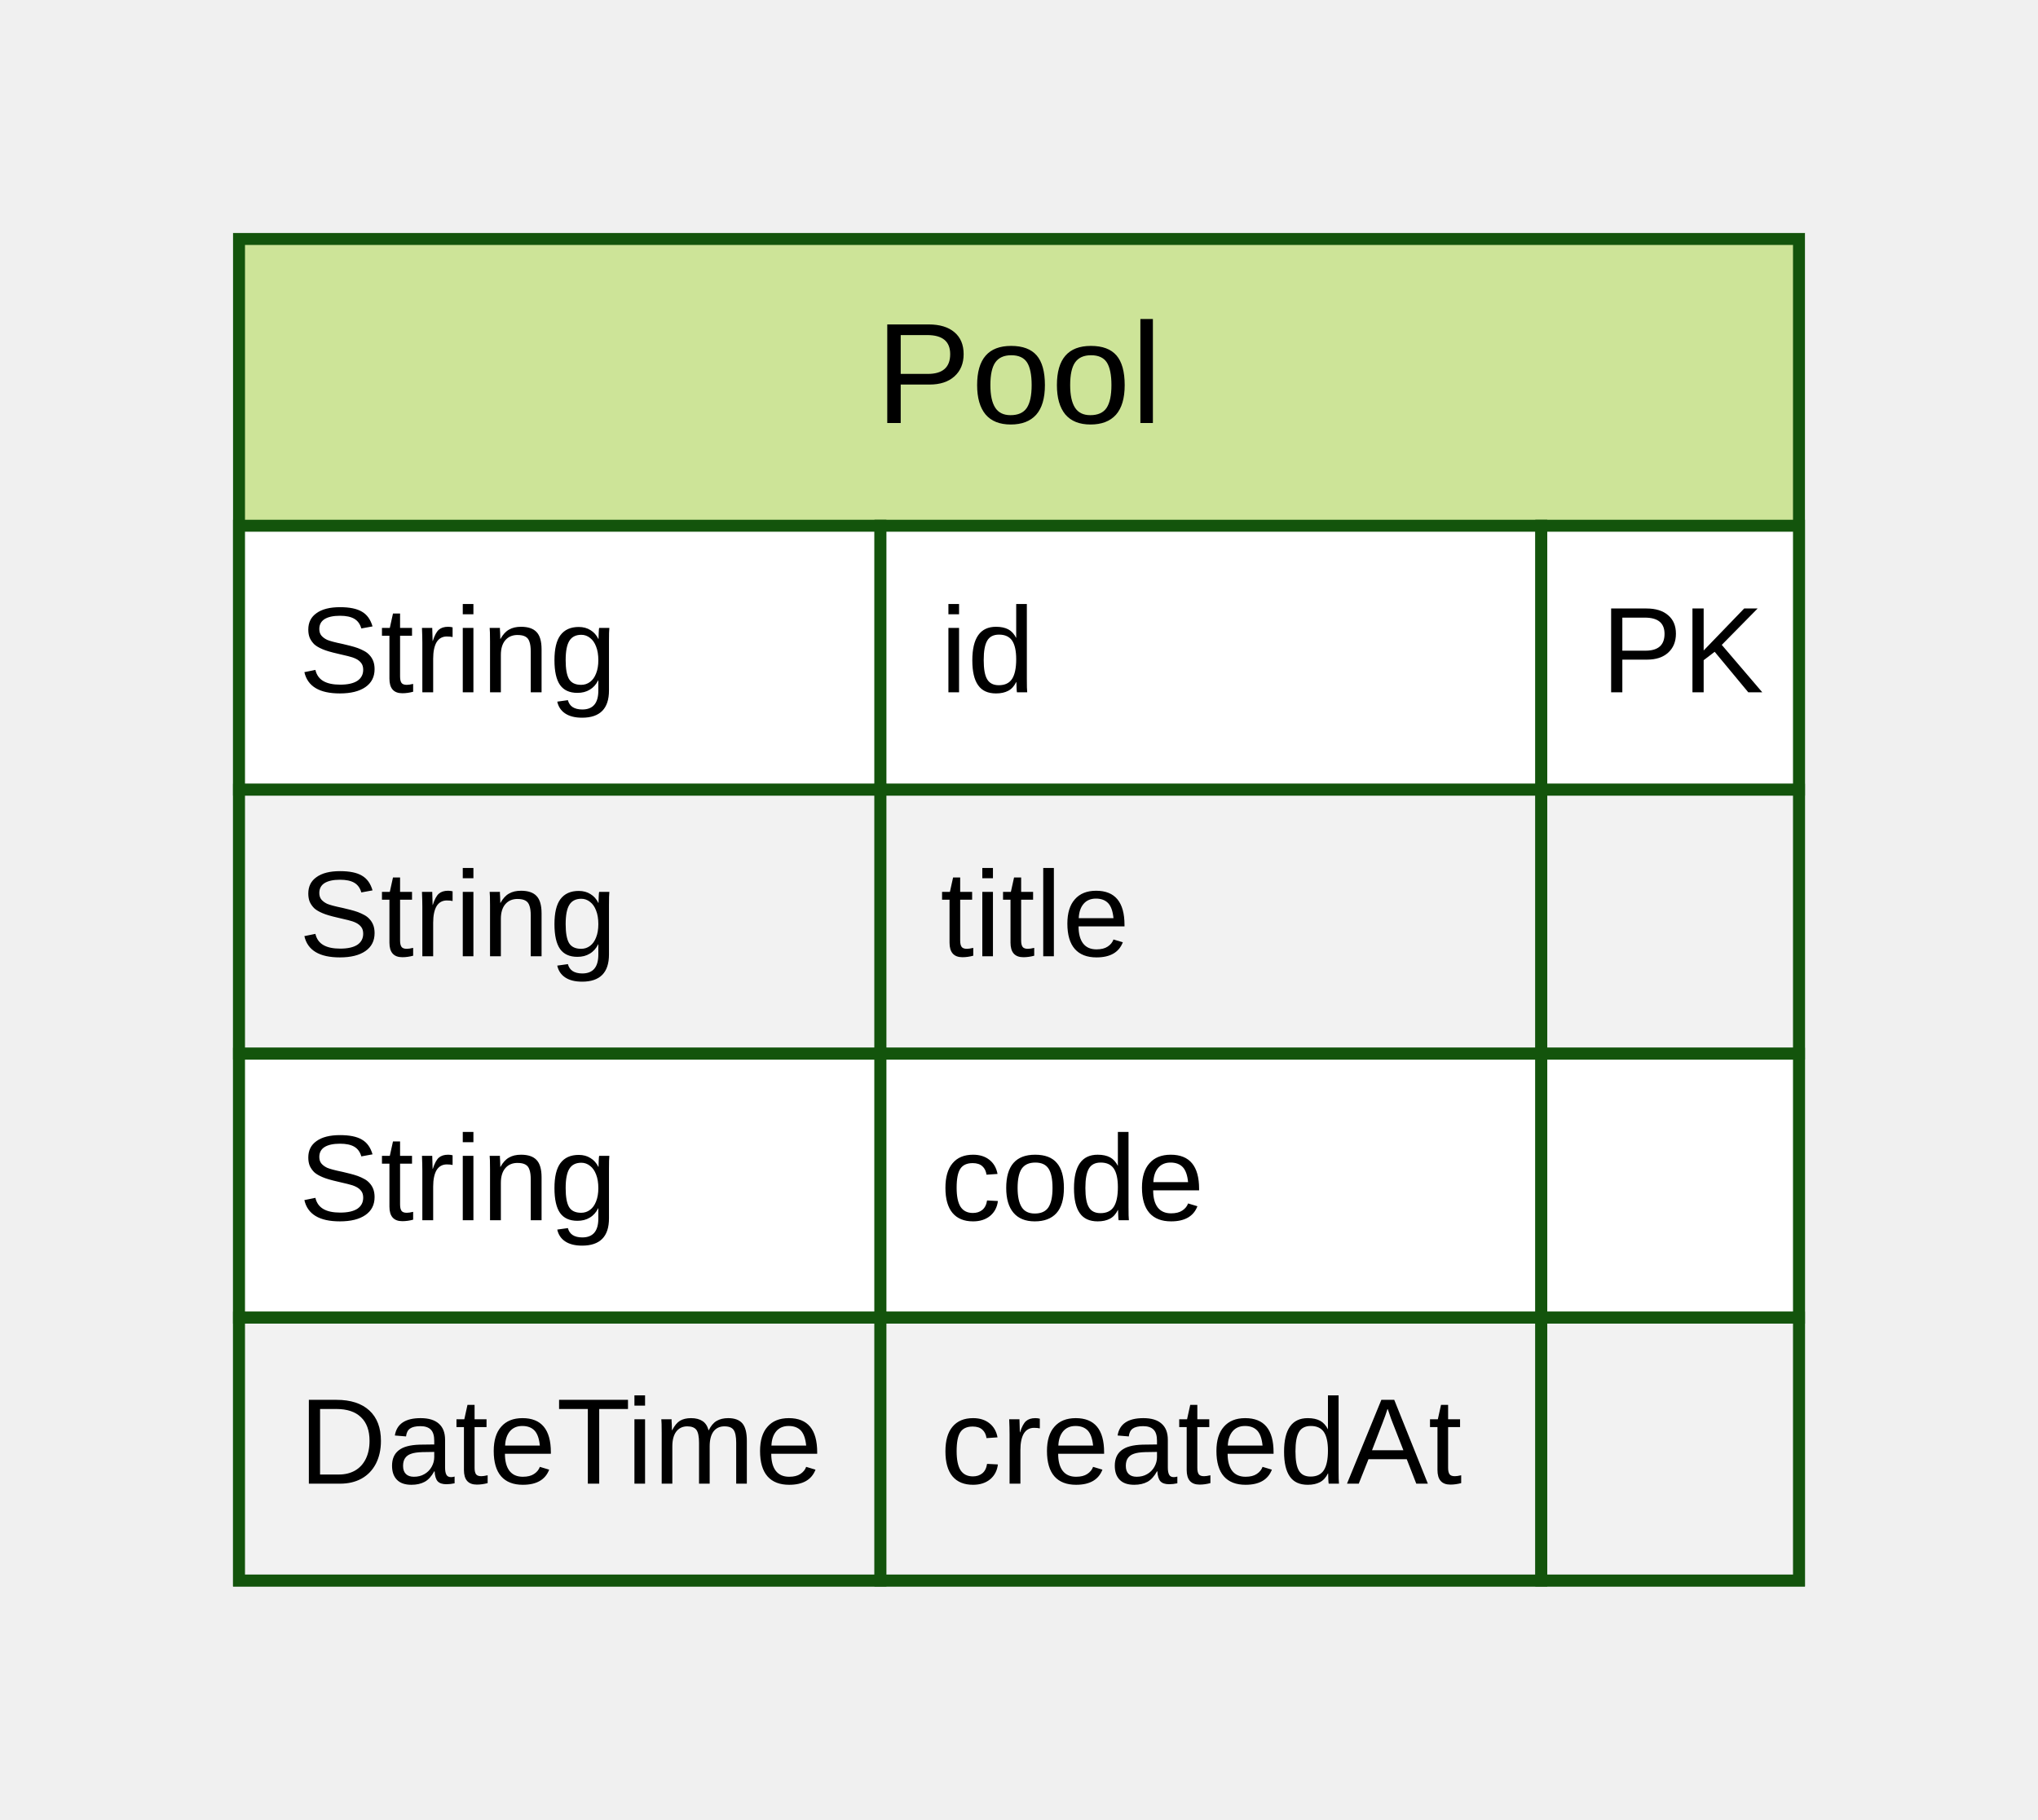
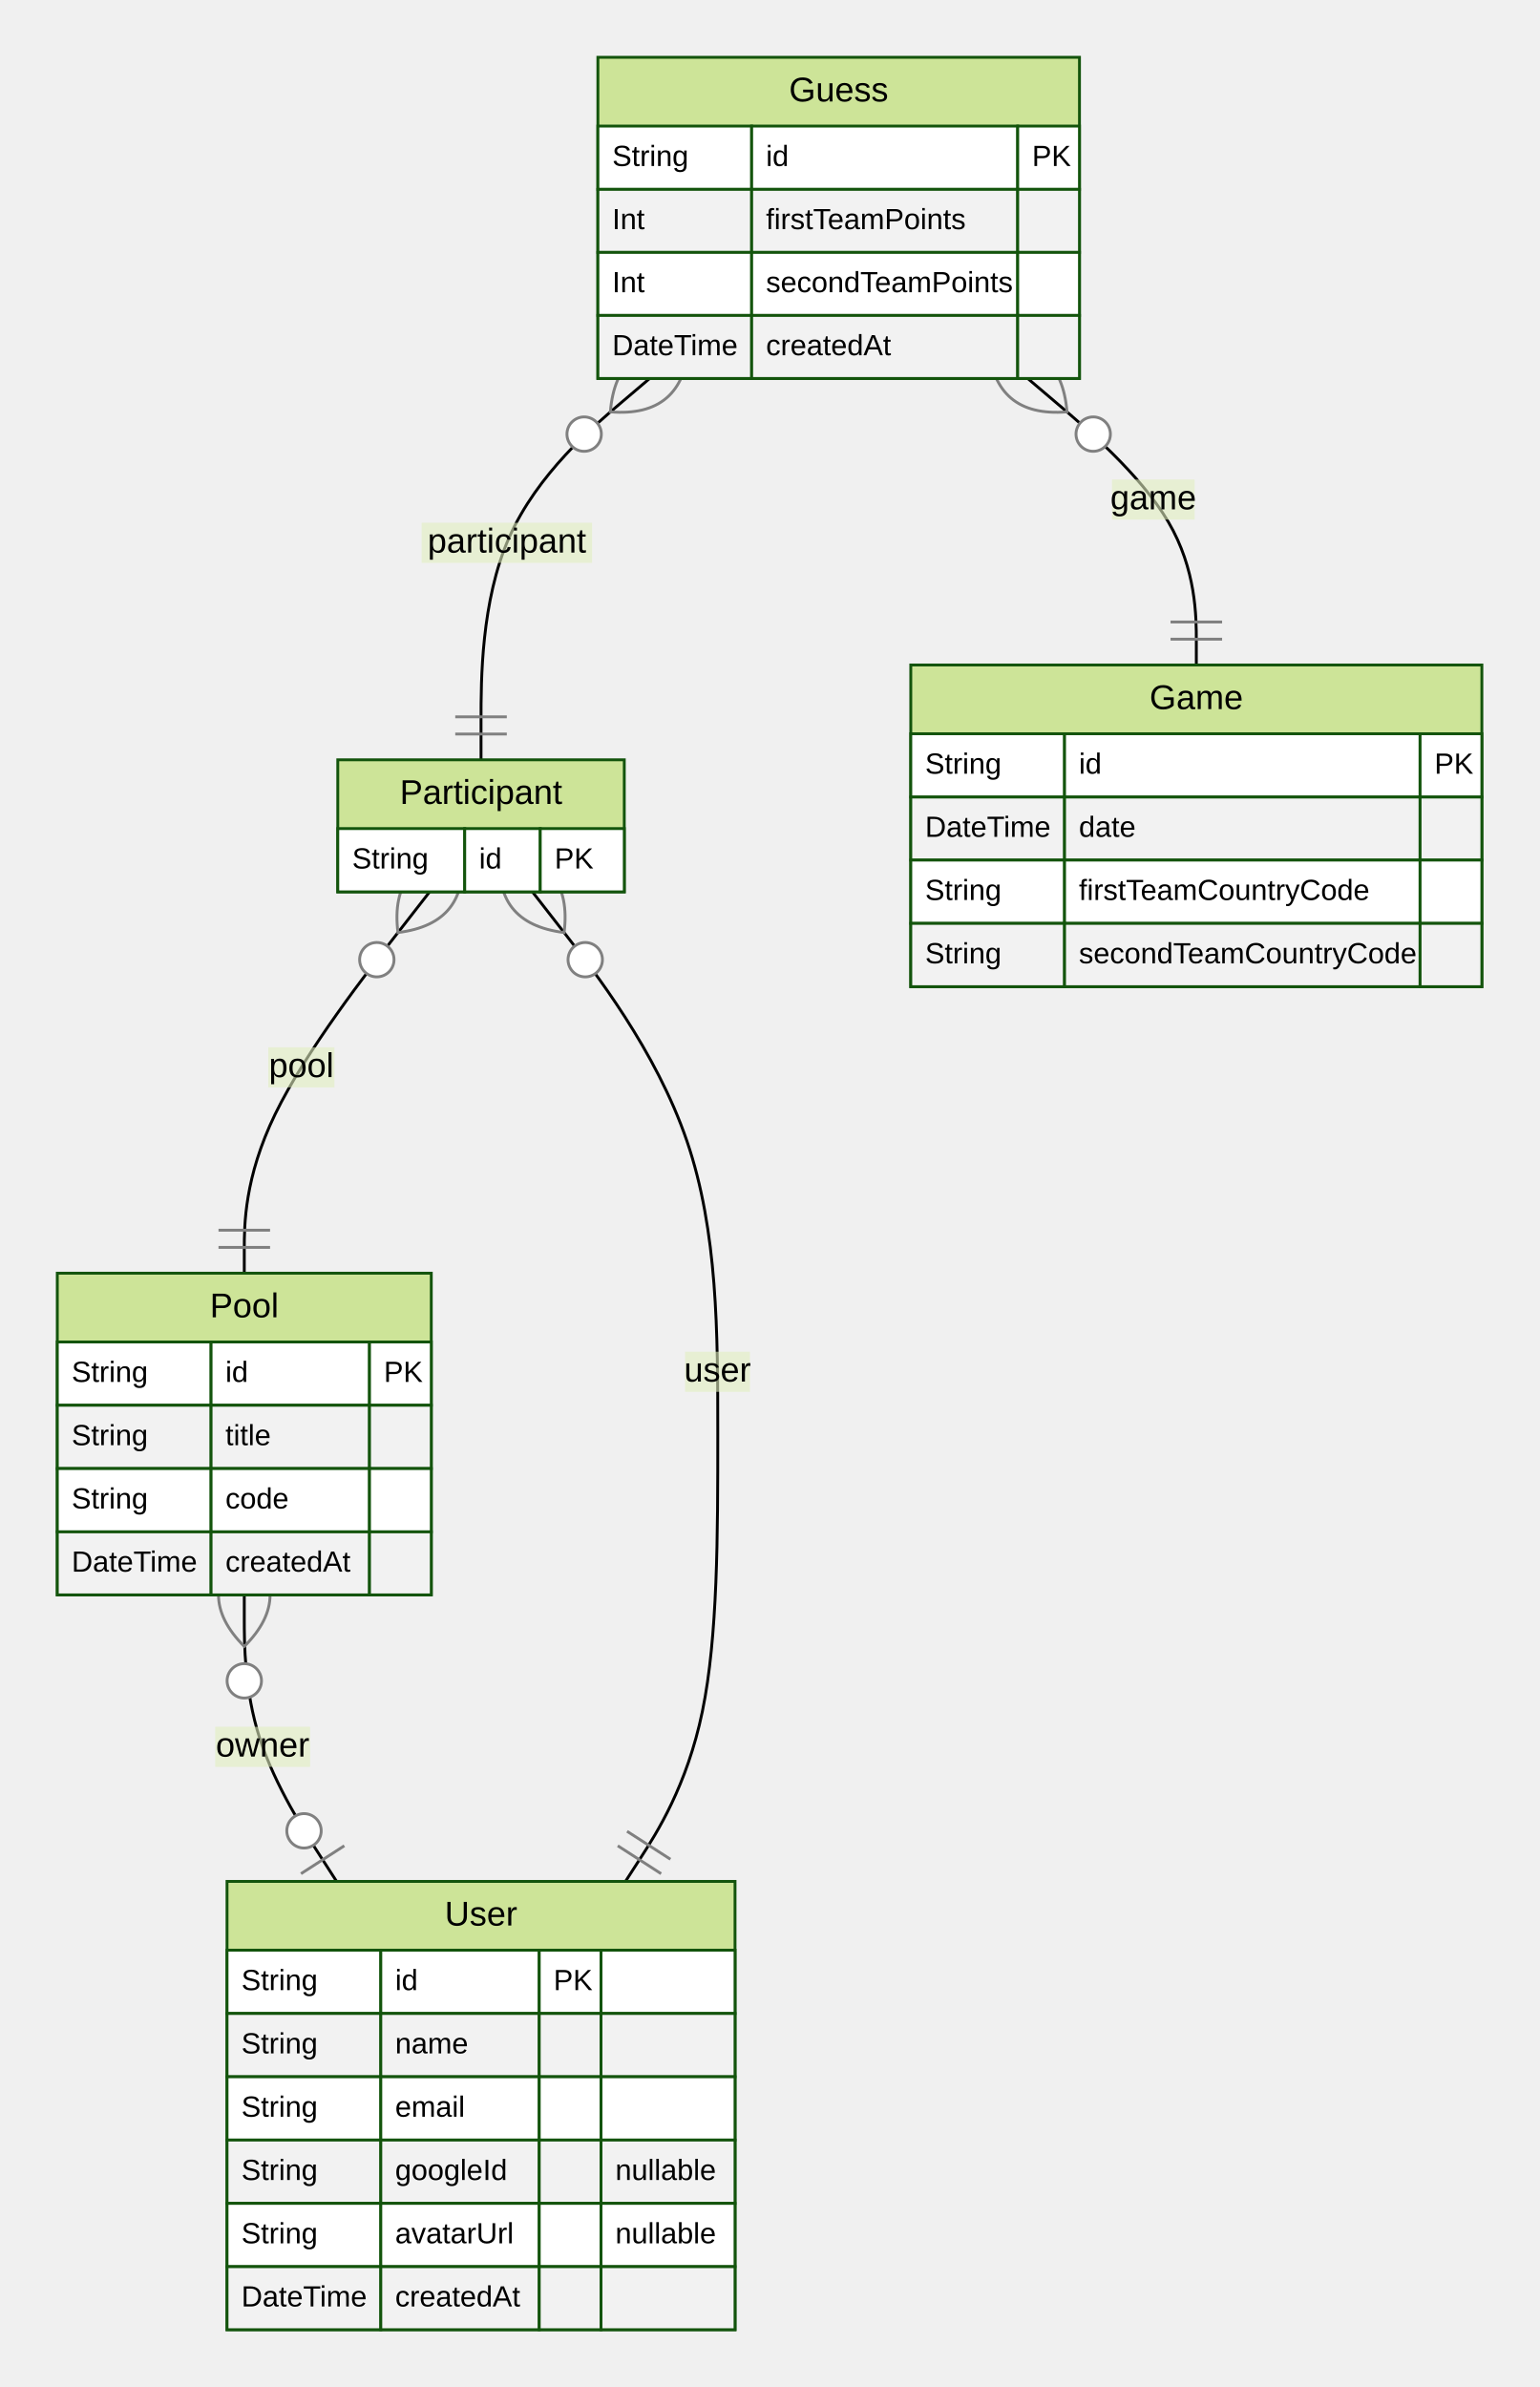
- <svg xmlns="http://www.w3.org/2000/svg" aria-labelledby="chart-title-mermaid-0 chart-desc-mermaid-0" role="img" viewBox="0 0 170.531 152.275" style="max-width: 170.531px; background-color: white;" width="100%" id="mermaid-0">
+ <svg xmlns="http://www.w3.org/2000/svg" aria-labelledby="chart-title-mermaid-0 chart-desc-mermaid-0" role="img" viewBox="0 0 537.227 833.102" style="max-width: 537.227px; background-color: white;" width="100%" id="mermaid-0">
  <style>#mermaid-0 {font-family:"trebuchet ms",verdana,arial,sans-serif;font-size:16px;fill:#000000;}#mermaid-0 .error-icon{fill:#552222;}#mermaid-0 .error-text{fill:#552222;stroke:#552222;}#mermaid-0 .edge-thickness-normal{stroke-width:2px;}#mermaid-0 .edge-thickness-thick{stroke-width:3.5px;}#mermaid-0 .edge-pattern-solid{stroke-dasharray:0;}#mermaid-0 .edge-pattern-dashed{stroke-dasharray:3;}#mermaid-0 .edge-pattern-dotted{stroke-dasharray:2;}#mermaid-0 .marker{fill:#000000;stroke:#000000;}#mermaid-0 .marker.cross{stroke:#000000;}#mermaid-0 svg{font-family:"trebuchet ms",verdana,arial,sans-serif;font-size:16px;}#mermaid-0 .entityBox{fill:#cde498;stroke:#13540c;}#mermaid-0 .attributeBoxOdd{fill:#ffffff;stroke:#13540c;}#mermaid-0 .attributeBoxEven{fill:#f2f2f2;stroke:#13540c;}#mermaid-0 .relationshipLabelBox{fill:hsl(78.158, 58.462%, 84.51%);opacity:0.7;background-color:hsl(78.158, 58.462%, 84.51%);}#mermaid-0 .relationshipLabelBox rect{opacity:0.5;}#mermaid-0 .relationshipLine{stroke:#000000;}#mermaid-0 :root{--mermaid-font-family:"trebuchet ms",verdana,arial,sans-serif;}</style>
  <g />
  <defs>
    <marker orient="auto" markerHeight="18" markerWidth="18" refY="9" refX="0" id="ONLY_ONE_START">
      <path d="M9,0 L9,18 M15,0 L15,18" fill="none" stroke="gray" />
    </marker>
  </defs>
  <defs>
    <marker orient="auto" markerHeight="18" markerWidth="18" refY="9" refX="18" id="ONLY_ONE_END">
      <path d="M3,0 L3,18 M9,0 L9,18" fill="none" stroke="gray" />
    </marker>
  </defs>
  <defs>
    <marker orient="auto" markerHeight="18" markerWidth="30" refY="9" refX="0" id="ZERO_OR_ONE_START">
      <circle r="6" cy="9" cx="21" fill="white" stroke="gray" />
      <path d="M9,0 L9,18" fill="none" stroke="gray" />
    </marker>
  </defs>
  <defs>
    <marker orient="auto" markerHeight="18" markerWidth="30" refY="9" refX="30" id="ZERO_OR_ONE_END">
      <circle r="6" cy="9" cx="9" fill="white" stroke="gray" />
      <path d="M21,0 L21,18" fill="none" stroke="gray" />
    </marker>
  </defs>
  <defs>
    <marker orient="auto" markerHeight="36" markerWidth="45" refY="18" refX="18" id="ONE_OR_MORE_START">
      <path d="M0,18 Q 18,0 36,18 Q 18,36 0,18 M42,9 L42,27" fill="none" stroke="gray" />
    </marker>
  </defs>
  <defs>
    <marker orient="auto" markerHeight="36" markerWidth="45" refY="18" refX="27" id="ONE_OR_MORE_END">
      <path d="M3,9 L3,27 M9,18 Q27,0 45,18 Q27,36 9,18" fill="none" stroke="gray" />
    </marker>
  </defs>
  <defs>
    <marker orient="auto" markerHeight="36" markerWidth="57" refY="18" refX="18" id="ZERO_OR_MORE_START">
      <circle r="6" cy="18" cx="48" fill="white" stroke="gray" />
      <path d="M0,18 Q18,0 36,18 Q18,36 0,18" fill="none" stroke="gray" />
    </marker>
  </defs>
  <defs>
    <marker orient="auto" markerHeight="36" markerWidth="57" refY="18" refX="39" id="ZERO_OR_MORE_END">
      <circle r="6" cy="18" cx="9" fill="white" stroke="gray" />
      <path d="M21,18 Q39,0 57,18 Q39,36 21,18" fill="none" stroke="gray" />
    </marker>
  </defs>
-   <g transform="translate(20,20 )" id="Pool">
+   <path marker-start="url(#ZERO_OR_MORE_START)" marker-end="url(#ZERO_OR_ONE_END)" fill="none" stroke="gray" d="M85.266,556.643L85.266,564.976C85.266,573.309,85.266,589.976,90.636,606.643C96.006,623.309,106.746,639.976,112.116,648.309L117.486,656.643" class="er relationshipLine" />
+   <path marker-start="url(#ZERO_OR_MORE_START)" marker-end="url(#ONLY_ONE_END)" fill="none" stroke="gray" d="M185.841,311.275L196.622,325.124C207.404,338.973,228.968,366.67,239.749,398.208C250.531,429.746,250.531,465.126,250.531,500.505C250.531,535.884,250.531,571.263,245.161,597.286C239.791,623.309,229.051,639.976,223.681,648.309L218.311,656.643" class="er relationshipLine" />
+   <path marker-start="url(#ZERO_OR_MORE_START)" marker-end="url(#ONLY_ONE_END)" fill="none" stroke="gray" d="M149.956,311.275L139.174,325.124C128.393,338.973,106.829,366.67,96.047,388.852C85.266,411.034,85.266,427.701,85.266,436.034L85.266,444.367" class="er relationshipLine" />
+   <path marker-start="url(#ZERO_OR_MORE_START)" marker-end="url(#ONLY_ONE_END)" fill="none" stroke="gray" d="M226.756,132.092L216.946,140.425C207.137,148.758,187.518,165.425,177.708,187.607C167.898,209.789,167.898,237.486,167.898,251.335L167.898,265.184" class="er relationshipLine" />
+   <path marker-start="url(#ZERO_OR_MORE_START)" marker-end="url(#ONLY_ONE_END)" fill="none" stroke="gray" d="M358.705,132.092L368.515,140.425C378.324,148.758,397.943,165.425,407.753,182.092C417.562,198.758,417.562,215.425,417.562,223.758L417.562,232.092" class="er relationshipLine" />
+   <g transform="translate(20,444.3672 )" id="Pool">
    <rect height="112.275" width="130.531" y="0" x="0" stroke="gray" fill-opacity="100%" fill="honeydew" class="er entityBox" />
    <text transform="translate(65.26562,12)" style="font-family: &quot;trebuchet ms&quot;, verdana, arial, sans-serif;; font-size: 12px" text-anchor="middle" dominant-baseline="middle" y="0" x="0" id="entity-Pool" class="er entityLabel">Pool</text>
    <rect height="22.092" width="53.672" y="24" x="0" stroke="gray" fill-opacity="100%" fill="honeydew" class="er attributeBoxOdd" />
    <text transform="translate(5,35.0459)" style="font-family: &quot;trebuchet ms&quot;, verdana, arial, sans-serif;; font-size: 10.2px" text-anchor="left" dominant-baseline="middle" y="0" x="0" id="entity-Pool-attr-1-type" class="er entityLabel">String</text>
    <rect height="22.092" width="55.297" y="24" x="53.672" stroke="gray" fill-opacity="100%" fill="honeydew" class="er attributeBoxOdd" />
    <text transform="translate(58.67188,35.0459)" style="font-family: &quot;trebuchet ms&quot;, verdana, arial, sans-serif;; font-size: 10.2px" text-anchor="left" dominant-baseline="middle" y="0" x="0" id="entity-Pool-attr-1-name" class="er entityLabel">id</text>
    <rect height="22.092" width="21.562" y="24" x="108.969" stroke="gray" fill-opacity="100%" fill="honeydew" class="er attributeBoxOdd" />
    <text transform="translate(113.9688,35.0459)" style="font-family: &quot;trebuchet ms&quot;, verdana, arial, sans-serif;; font-size: 10.2px" text-anchor="left" dominant-baseline="middle" y="0" x="0" id="entity-Pool-attr-1-key" class="er entityLabel">PK</text>
    <rect height="22.092" width="53.672" y="46.092" x="0" stroke="gray" fill-opacity="100%" fill="honeydew" class="er attributeBoxEven" />
    <text transform="translate(5,57.1377)" style="font-family: &quot;trebuchet ms&quot;, verdana, arial, sans-serif;; font-size: 10.2px" text-anchor="left" dominant-baseline="middle" y="0" x="0" id="entity-Pool-attr-2-type" class="er entityLabel">String</text>
    <rect height="22.092" width="55.297" y="46.092" x="53.672" stroke="gray" fill-opacity="100%" fill="honeydew" class="er attributeBoxEven" />
    <text transform="translate(58.67188,57.1377)" style="font-family: &quot;trebuchet ms&quot;, verdana, arial, sans-serif;; font-size: 10.2px" text-anchor="left" dominant-baseline="middle" y="0" x="0" id="entity-Pool-attr-2-name" class="er entityLabel">title</text>
    <rect height="22.092" width="21.562" y="46.092" x="108.969" stroke="gray" fill-opacity="100%" fill="honeydew" class="er attributeBoxEven" />
    <text transform="translate(113.9688,57.1377)" style="font-family: &quot;trebuchet ms&quot;, verdana, arial, sans-serif;; font-size: 10.2px" text-anchor="left" dominant-baseline="middle" y="0" x="0" id="entity-Pool-attr-2-key" class="er entityLabel" />
    <rect height="22.092" width="53.672" y="68.184" x="0" stroke="gray" fill-opacity="100%" fill="honeydew" class="er attributeBoxOdd" />
    <text transform="translate(5,79.22949)" style="font-family: &quot;trebuchet ms&quot;, verdana, arial, sans-serif;; font-size: 10.2px" text-anchor="left" dominant-baseline="middle" y="0" x="0" id="entity-Pool-attr-3-type" class="er entityLabel">String</text>
    <rect height="22.092" width="55.297" y="68.184" x="53.672" stroke="gray" fill-opacity="100%" fill="honeydew" class="er attributeBoxOdd" />
    <text transform="translate(58.67188,79.22949)" style="font-family: &quot;trebuchet ms&quot;, verdana, arial, sans-serif;; font-size: 10.2px" text-anchor="left" dominant-baseline="middle" y="0" x="0" id="entity-Pool-attr-3-name" class="er entityLabel">code</text>
    <rect height="22.092" width="21.562" y="68.184" x="108.969" stroke="gray" fill-opacity="100%" fill="honeydew" class="er attributeBoxOdd" />
    <text transform="translate(113.9688,79.22949)" style="font-family: &quot;trebuchet ms&quot;, verdana, arial, sans-serif;; font-size: 10.2px" text-anchor="left" dominant-baseline="middle" y="0" x="0" id="entity-Pool-attr-3-key" class="er entityLabel" />
    <rect height="22" width="53.672" y="90.275" x="0" stroke="gray" fill-opacity="100%" fill="honeydew" class="er attributeBoxEven" />
    <text transform="translate(5,101.2754)" style="font-family: &quot;trebuchet ms&quot;, verdana, arial, sans-serif;; font-size: 10.2px" text-anchor="left" dominant-baseline="middle" y="0" x="0" id="entity-Pool-attr-4-type" class="er entityLabel">DateTime</text>
    <rect height="22" width="55.297" y="90.275" x="53.672" stroke="gray" fill-opacity="100%" fill="honeydew" class="er attributeBoxEven" />
    <text transform="translate(58.67188,101.2754)" style="font-family: &quot;trebuchet ms&quot;, verdana, arial, sans-serif;; font-size: 10.2px" text-anchor="left" dominant-baseline="middle" y="0" x="0" id="entity-Pool-attr-4-name" class="er entityLabel">createdAt</text>
    <rect height="22" width="21.562" y="90.275" x="108.969" stroke="gray" fill-opacity="100%" fill="honeydew" class="er attributeBoxEven" />
    <text transform="translate(113.9688,101.2754)" style="font-family: &quot;trebuchet ms&quot;, verdana, arial, sans-serif;; font-size: 10.2px" text-anchor="left" dominant-baseline="middle" y="0" x="0" id="entity-Pool-attr-4-key" class="er entityLabel" />
  </g>
+   <g transform="translate(117.8984,265.1836 )" id="Participant">
+     <rect height="46.092" width="100" y="0" x="0" stroke="gray" fill-opacity="100%" fill="honeydew" class="er entityBox" />
+     <text transform="translate(50,12)" style="font-family: &quot;trebuchet ms&quot;, verdana, arial, sans-serif;; font-size: 12px" text-anchor="middle" dominant-baseline="middle" y="0" x="0" id="entity-Participant" class="er entityLabel">Participant</text>
+     <rect height="22.092" width="44.302" y="24" x="0" stroke="gray" fill-opacity="100%" fill="honeydew" class="er attributeBoxOdd" />
+     <text transform="translate(5,35.0459)" style="font-family: &quot;trebuchet ms&quot;, verdana, arial, sans-serif;; font-size: 10.2px" text-anchor="left" dominant-baseline="middle" y="0" x="0" id="entity-Participant-attr-1-type" class="er entityLabel">String</text>
+     <rect height="22.092" width="26.365" y="24" x="44.302" stroke="gray" fill-opacity="100%" fill="honeydew" class="er attributeBoxOdd" />
+     <text transform="translate(49.30208,35.0459)" style="font-family: &quot;trebuchet ms&quot;, verdana, arial, sans-serif;; font-size: 10.2px" text-anchor="left" dominant-baseline="middle" y="0" x="0" id="entity-Participant-attr-1-name" class="er entityLabel">id</text>
+     <rect height="22.092" width="29.333" y="24" x="70.667" stroke="gray" fill-opacity="100%" fill="honeydew" class="er attributeBoxOdd" />
+     <text transform="translate(75.66667,35.0459)" style="font-family: &quot;trebuchet ms&quot;, verdana, arial, sans-serif;; font-size: 10.2px" text-anchor="left" dominant-baseline="middle" y="0" x="0" id="entity-Participant-attr-1-key" class="er entityLabel">PK</text>
+   </g>
+   <g transform="translate(79.24219,656.6426 )" id="User">
+     <rect height="156.459" width="177.312" y="0" x="0" stroke="gray" fill-opacity="100%" fill="honeydew" class="er entityBox" />
+     <text transform="translate(88.65625,12)" style="font-family: &quot;trebuchet ms&quot;, verdana, arial, sans-serif;; font-size: 12px" text-anchor="middle" dominant-baseline="middle" y="0" x="0" id="entity-User" class="er entityLabel">User</text>
+     <rect height="22.092" width="53.672" y="24" x="0" stroke="gray" fill-opacity="100%" fill="honeydew" class="er attributeBoxOdd" />
+     <text transform="translate(5,35.0459)" style="font-family: &quot;trebuchet ms&quot;, verdana, arial, sans-serif;; font-size: 10.2px" text-anchor="left" dominant-baseline="middle" y="0" x="0" id="entity-User-attr-1-type" class="er entityLabel">String</text>
+     <rect height="22.092" width="55.297" y="24" x="53.672" stroke="gray" fill-opacity="100%" fill="honeydew" class="er attributeBoxOdd" />
+     <text transform="translate(58.67188,35.0459)" style="font-family: &quot;trebuchet ms&quot;, verdana, arial, sans-serif;; font-size: 10.2px" text-anchor="left" dominant-baseline="middle" y="0" x="0" id="entity-User-attr-1-name" class="er entityLabel">id</text>
+     <rect height="22.092" width="21.562" y="24" x="108.969" stroke="gray" fill-opacity="100%" fill="honeydew" class="er attributeBoxOdd" />
+     <text transform="translate(113.9688,35.0459)" style="font-family: &quot;trebuchet ms&quot;, verdana, arial, sans-serif;; font-size: 10.2px" text-anchor="left" dominant-baseline="middle" y="0" x="0" id="entity-User-attr-1-key" class="er entityLabel">PK</text>
+     <rect height="22.092" width="46.781" y="24" x="130.531" stroke="gray" fill-opacity="100%" fill="honeydew" class="er attributeBoxOdd" />
+     <text transform="translate(135.5312,35.0459)" style="font-family: &quot;trebuchet ms&quot;, verdana, arial, sans-serif;; font-size: 10.2px" text-anchor="left" dominant-baseline="middle" y="0" x="0" id="entity-User-attr-1-comment" class="er entityLabel" />
+     <rect height="22.092" width="53.672" y="46.092" x="0" stroke="gray" fill-opacity="100%" fill="honeydew" class="er attributeBoxEven" />
+     <text transform="translate(5,57.1377)" style="font-family: &quot;trebuchet ms&quot;, verdana, arial, sans-serif;; font-size: 10.2px" text-anchor="left" dominant-baseline="middle" y="0" x="0" id="entity-User-attr-2-type" class="er entityLabel">String</text>
+     <rect height="22.092" width="55.297" y="46.092" x="53.672" stroke="gray" fill-opacity="100%" fill="honeydew" class="er attributeBoxEven" />
+     <text transform="translate(58.67188,57.1377)" style="font-family: &quot;trebuchet ms&quot;, verdana, arial, sans-serif;; font-size: 10.2px" text-anchor="left" dominant-baseline="middle" y="0" x="0" id="entity-User-attr-2-name" class="er entityLabel">name</text>
+     <rect height="22.092" width="21.562" y="46.092" x="108.969" stroke="gray" fill-opacity="100%" fill="honeydew" class="er attributeBoxEven" />
+     <text transform="translate(113.9688,57.1377)" style="font-family: &quot;trebuchet ms&quot;, verdana, arial, sans-serif;; font-size: 10.2px" text-anchor="left" dominant-baseline="middle" y="0" x="0" id="entity-User-attr-2-key" class="er entityLabel" />
+     <rect height="22.092" width="46.781" y="46.092" x="130.531" stroke="gray" fill-opacity="100%" fill="honeydew" class="er attributeBoxEven" />
+     <text transform="translate(135.5312,57.1377)" style="font-family: &quot;trebuchet ms&quot;, verdana, arial, sans-serif;; font-size: 10.2px" text-anchor="left" dominant-baseline="middle" y="0" x="0" id="entity-User-attr-2-comment" class="er entityLabel" />
+     <rect height="22.092" width="53.672" y="68.184" x="0" stroke="gray" fill-opacity="100%" fill="honeydew" class="er attributeBoxOdd" />
+     <text transform="translate(5,79.22949)" style="font-family: &quot;trebuchet ms&quot;, verdana, arial, sans-serif;; font-size: 10.2px" text-anchor="left" dominant-baseline="middle" y="0" x="0" id="entity-User-attr-3-type" class="er entityLabel">String</text>
+     <rect height="22.092" width="55.297" y="68.184" x="53.672" stroke="gray" fill-opacity="100%" fill="honeydew" class="er attributeBoxOdd" />
+     <text transform="translate(58.67188,79.22949)" style="font-family: &quot;trebuchet ms&quot;, verdana, arial, sans-serif;; font-size: 10.2px" text-anchor="left" dominant-baseline="middle" y="0" x="0" id="entity-User-attr-3-name" class="er entityLabel">email</text>
+     <rect height="22.092" width="21.562" y="68.184" x="108.969" stroke="gray" fill-opacity="100%" fill="honeydew" class="er attributeBoxOdd" />
+     <text transform="translate(113.9688,79.22949)" style="font-family: &quot;trebuchet ms&quot;, verdana, arial, sans-serif;; font-size: 10.2px" text-anchor="left" dominant-baseline="middle" y="0" x="0" id="entity-User-attr-3-key" class="er entityLabel" />
+     <rect height="22.092" width="46.781" y="68.184" x="130.531" stroke="gray" fill-opacity="100%" fill="honeydew" class="er attributeBoxOdd" />
+     <text transform="translate(135.5312,79.22949)" style="font-family: &quot;trebuchet ms&quot;, verdana, arial, sans-serif;; font-size: 10.2px" text-anchor="left" dominant-baseline="middle" y="0" x="0" id="entity-User-attr-3-comment" class="er entityLabel" />
+     <rect height="22.092" width="53.672" y="90.275" x="0" stroke="gray" fill-opacity="100%" fill="honeydew" class="er attributeBoxEven" />
+     <text transform="translate(5,101.3213)" style="font-family: &quot;trebuchet ms&quot;, verdana, arial, sans-serif;; font-size: 10.2px" text-anchor="left" dominant-baseline="middle" y="0" x="0" id="entity-User-attr-4-type" class="er entityLabel">String</text>
+     <rect height="22.092" width="55.297" y="90.275" x="53.672" stroke="gray" fill-opacity="100%" fill="honeydew" class="er attributeBoxEven" />
+     <text transform="translate(58.67188,101.3213)" style="font-family: &quot;trebuchet ms&quot;, verdana, arial, sans-serif;; font-size: 10.2px" text-anchor="left" dominant-baseline="middle" y="0" x="0" id="entity-User-attr-4-name" class="er entityLabel">googleId</text>
+     <rect height="22.092" width="21.562" y="90.275" x="108.969" stroke="gray" fill-opacity="100%" fill="honeydew" class="er attributeBoxEven" />
+     <text transform="translate(113.9688,101.3213)" style="font-family: &quot;trebuchet ms&quot;, verdana, arial, sans-serif;; font-size: 10.2px" text-anchor="left" dominant-baseline="middle" y="0" x="0" id="entity-User-attr-4-key" class="er entityLabel" />
+     <rect height="22.092" width="46.781" y="90.275" x="130.531" stroke="gray" fill-opacity="100%" fill="honeydew" class="er attributeBoxEven" />
+     <text transform="translate(135.5312,101.3213)" style="font-family: &quot;trebuchet ms&quot;, verdana, arial, sans-serif;; font-size: 10.2px" text-anchor="left" dominant-baseline="middle" y="0" x="0" id="entity-User-attr-4-comment" class="er entityLabel">nullable</text>
+     <rect height="22.092" width="53.672" y="112.367" x="0" stroke="gray" fill-opacity="100%" fill="honeydew" class="er attributeBoxOdd" />
+     <text transform="translate(5,123.4131)" style="font-family: &quot;trebuchet ms&quot;, verdana, arial, sans-serif;; font-size: 10.2px" text-anchor="left" dominant-baseline="middle" y="0" x="0" id="entity-User-attr-5-type" class="er entityLabel">String</text>
+     <rect height="22.092" width="55.297" y="112.367" x="53.672" stroke="gray" fill-opacity="100%" fill="honeydew" class="er attributeBoxOdd" />
+     <text transform="translate(58.67188,123.4131)" style="font-family: &quot;trebuchet ms&quot;, verdana, arial, sans-serif;; font-size: 10.2px" text-anchor="left" dominant-baseline="middle" y="0" x="0" id="entity-User-attr-5-name" class="er entityLabel">avatarUrl</text>
+     <rect height="22.092" width="21.562" y="112.367" x="108.969" stroke="gray" fill-opacity="100%" fill="honeydew" class="er attributeBoxOdd" />
+     <text transform="translate(113.9688,123.4131)" style="font-family: &quot;trebuchet ms&quot;, verdana, arial, sans-serif;; font-size: 10.2px" text-anchor="left" dominant-baseline="middle" y="0" x="0" id="entity-User-attr-5-key" class="er entityLabel" />
+     <rect height="22.092" width="46.781" y="112.367" x="130.531" stroke="gray" fill-opacity="100%" fill="honeydew" class="er attributeBoxOdd" />
+     <text transform="translate(135.5312,123.4131)" style="font-family: &quot;trebuchet ms&quot;, verdana, arial, sans-serif;; font-size: 10.2px" text-anchor="left" dominant-baseline="middle" y="0" x="0" id="entity-User-attr-5-comment" class="er entityLabel">nullable</text>
+     <rect height="22" width="53.672" y="134.459" x="0" stroke="gray" fill-opacity="100%" fill="honeydew" class="er attributeBoxEven" />
+     <text transform="translate(5,145.459)" style="font-family: &quot;trebuchet ms&quot;, verdana, arial, sans-serif;; font-size: 10.2px" text-anchor="left" dominant-baseline="middle" y="0" x="0" id="entity-User-attr-6-type" class="er entityLabel">DateTime</text>
+     <rect height="22" width="55.297" y="134.459" x="53.672" stroke="gray" fill-opacity="100%" fill="honeydew" class="er attributeBoxEven" />
+     <text transform="translate(58.67188,145.459)" style="font-family: &quot;trebuchet ms&quot;, verdana, arial, sans-serif;; font-size: 10.2px" text-anchor="left" dominant-baseline="middle" y="0" x="0" id="entity-User-attr-6-name" class="er entityLabel">createdAt</text>
+     <rect height="22" width="21.562" y="134.459" x="108.969" stroke="gray" fill-opacity="100%" fill="honeydew" class="er attributeBoxEven" />
+     <text transform="translate(113.9688,145.459)" style="font-family: &quot;trebuchet ms&quot;, verdana, arial, sans-serif;; font-size: 10.2px" text-anchor="left" dominant-baseline="middle" y="0" x="0" id="entity-User-attr-6-key" class="er entityLabel" />
+     <rect height="22" width="46.781" y="134.459" x="130.531" stroke="gray" fill-opacity="100%" fill="honeydew" class="er attributeBoxEven" />
+     <text transform="translate(135.5312,145.459)" style="font-family: &quot;trebuchet ms&quot;, verdana, arial, sans-serif;; font-size: 10.2px" text-anchor="left" dominant-baseline="middle" y="0" x="0" id="entity-User-attr-6-comment" class="er entityLabel" />
+   </g>
+   <g transform="translate(317.8984,232.0918 )" id="Game">
+     <rect height="112.275" width="199.328" y="0" x="0" stroke="gray" fill-opacity="100%" fill="honeydew" class="er entityBox" />
+     <text transform="translate(99.66406,12)" style="font-family: &quot;trebuchet ms&quot;, verdana, arial, sans-serif;; font-size: 12px" text-anchor="middle" dominant-baseline="middle" y="0" x="0" id="entity-Game" class="er entityLabel">Game</text>
+     <rect height="22.092" width="53.672" y="24" x="0" stroke="gray" fill-opacity="100%" fill="honeydew" class="er attributeBoxOdd" />
+     <text transform="translate(5,35.0459)" style="font-family: &quot;trebuchet ms&quot;, verdana, arial, sans-serif;; font-size: 10.2px" text-anchor="left" dominant-baseline="middle" y="0" x="0" id="entity-Game-attr-1-type" class="er entityLabel">String</text>
+     <rect height="22.092" width="124.094" y="24" x="53.672" stroke="gray" fill-opacity="100%" fill="honeydew" class="er attributeBoxOdd" />
+     <text transform="translate(58.67188,35.0459)" style="font-family: &quot;trebuchet ms&quot;, verdana, arial, sans-serif;; font-size: 10.2px" text-anchor="left" dominant-baseline="middle" y="0" x="0" id="entity-Game-attr-1-name" class="er entityLabel">id</text>
+     <rect height="22.092" width="21.562" y="24" x="177.766" stroke="gray" fill-opacity="100%" fill="honeydew" class="er attributeBoxOdd" />
+     <text transform="translate(182.7656,35.0459)" style="font-family: &quot;trebuchet ms&quot;, verdana, arial, sans-serif;; font-size: 10.2px" text-anchor="left" dominant-baseline="middle" y="0" x="0" id="entity-Game-attr-1-key" class="er entityLabel">PK</text>
+     <rect height="22" width="53.672" y="46.092" x="0" stroke="gray" fill-opacity="100%" fill="honeydew" class="er attributeBoxEven" />
+     <text transform="translate(5,57.0918)" style="font-family: &quot;trebuchet ms&quot;, verdana, arial, sans-serif;; font-size: 10.2px" text-anchor="left" dominant-baseline="middle" y="0" x="0" id="entity-Game-attr-2-type" class="er entityLabel">DateTime</text>
+     <rect height="22" width="124.094" y="46.092" x="53.672" stroke="gray" fill-opacity="100%" fill="honeydew" class="er attributeBoxEven" />
+     <text transform="translate(58.67188,57.0918)" style="font-family: &quot;trebuchet ms&quot;, verdana, arial, sans-serif;; font-size: 10.2px" text-anchor="left" dominant-baseline="middle" y="0" x="0" id="entity-Game-attr-2-name" class="er entityLabel">date</text>
+     <rect height="22" width="21.562" y="46.092" x="177.766" stroke="gray" fill-opacity="100%" fill="honeydew" class="er attributeBoxEven" />
+     <text transform="translate(182.7656,57.0918)" style="font-family: &quot;trebuchet ms&quot;, verdana, arial, sans-serif;; font-size: 10.2px" text-anchor="left" dominant-baseline="middle" y="0" x="0" id="entity-Game-attr-2-key" class="er entityLabel" />
+     <rect height="22.092" width="53.672" y="68.092" x="0" stroke="gray" fill-opacity="100%" fill="honeydew" class="er attributeBoxOdd" />
+     <text transform="translate(5,79.1377)" style="font-family: &quot;trebuchet ms&quot;, verdana, arial, sans-serif;; font-size: 10.2px" text-anchor="left" dominant-baseline="middle" y="0" x="0" id="entity-Game-attr-3-type" class="er entityLabel">String</text>
+     <rect height="22.092" width="124.094" y="68.092" x="53.672" stroke="gray" fill-opacity="100%" fill="honeydew" class="er attributeBoxOdd" />
+     <text transform="translate(58.67188,79.1377)" style="font-family: &quot;trebuchet ms&quot;, verdana, arial, sans-serif;; font-size: 10.2px" text-anchor="left" dominant-baseline="middle" y="0" x="0" id="entity-Game-attr-3-name" class="er entityLabel">firstTeamCountryCode</text>
+     <rect height="22.092" width="21.562" y="68.092" x="177.766" stroke="gray" fill-opacity="100%" fill="honeydew" class="er attributeBoxOdd" />
+     <text transform="translate(182.7656,79.1377)" style="font-family: &quot;trebuchet ms&quot;, verdana, arial, sans-serif;; font-size: 10.2px" text-anchor="left" dominant-baseline="middle" y="0" x="0" id="entity-Game-attr-3-key" class="er entityLabel" />
+     <rect height="22.092" width="53.672" y="90.184" x="0" stroke="gray" fill-opacity="100%" fill="honeydew" class="er attributeBoxEven" />
+     <text transform="translate(5,101.2295)" style="font-family: &quot;trebuchet ms&quot;, verdana, arial, sans-serif;; font-size: 10.2px" text-anchor="left" dominant-baseline="middle" y="0" x="0" id="entity-Game-attr-4-type" class="er entityLabel">String</text>
+     <rect height="22.092" width="124.094" y="90.184" x="53.672" stroke="gray" fill-opacity="100%" fill="honeydew" class="er attributeBoxEven" />
+     <text transform="translate(58.67188,101.2295)" style="font-family: &quot;trebuchet ms&quot;, verdana, arial, sans-serif;; font-size: 10.2px" text-anchor="left" dominant-baseline="middle" y="0" x="0" id="entity-Game-attr-4-name" class="er entityLabel">secondTeamCountryCode</text>
+     <rect height="22.092" width="21.562" y="90.184" x="177.766" stroke="gray" fill-opacity="100%" fill="honeydew" class="er attributeBoxEven" />
+     <text transform="translate(182.7656,101.2295)" style="font-family: &quot;trebuchet ms&quot;, verdana, arial, sans-serif;; font-size: 10.2px" text-anchor="left" dominant-baseline="middle" y="0" x="0" id="entity-Game-attr-4-key" class="er entityLabel" />
+   </g>
+   <g transform="translate(208.6836,20 )" id="Guess">
+     <rect height="112.092" width="168.094" y="0" x="0" stroke="gray" fill-opacity="100%" fill="honeydew" class="er entityBox" />
+     <text transform="translate(84.04688,12)" style="font-family: &quot;trebuchet ms&quot;, verdana, arial, sans-serif;; font-size: 12px" text-anchor="middle" dominant-baseline="middle" y="0" x="0" id="entity-Guess" class="er entityLabel">Guess</text>
+     <rect height="22.092" width="53.672" y="24" x="0" stroke="gray" fill-opacity="100%" fill="honeydew" class="er attributeBoxOdd" />
+     <text transform="translate(5,35.0459)" style="font-family: &quot;trebuchet ms&quot;, verdana, arial, sans-serif;; font-size: 10.2px" text-anchor="left" dominant-baseline="middle" y="0" x="0" id="entity-Guess-attr-1-type" class="er entityLabel">String</text>
+     <rect height="22.092" width="92.859" y="24" x="53.672" stroke="gray" fill-opacity="100%" fill="honeydew" class="er attributeBoxOdd" />
+     <text transform="translate(58.67188,35.0459)" style="font-family: &quot;trebuchet ms&quot;, verdana, arial, sans-serif;; font-size: 10.2px" text-anchor="left" dominant-baseline="middle" y="0" x="0" id="entity-Guess-attr-1-name" class="er entityLabel">id</text>
+     <rect height="22.092" width="21.562" y="24" x="146.531" stroke="gray" fill-opacity="100%" fill="honeydew" class="er attributeBoxOdd" />
+     <text transform="translate(151.5312,35.0459)" style="font-family: &quot;trebuchet ms&quot;, verdana, arial, sans-serif;; font-size: 10.2px" text-anchor="left" dominant-baseline="middle" y="0" x="0" id="entity-Guess-attr-1-key" class="er entityLabel">PK</text>
+     <rect height="22" width="53.672" y="46.092" x="0" stroke="gray" fill-opacity="100%" fill="honeydew" class="er attributeBoxEven" />
+     <text transform="translate(5,57.0918)" style="font-family: &quot;trebuchet ms&quot;, verdana, arial, sans-serif;; font-size: 10.2px" text-anchor="left" dominant-baseline="middle" y="0" x="0" id="entity-Guess-attr-2-type" class="er entityLabel">Int</text>
+     <rect height="22" width="92.859" y="46.092" x="53.672" stroke="gray" fill-opacity="100%" fill="honeydew" class="er attributeBoxEven" />
+     <text transform="translate(58.67188,57.0918)" style="font-family: &quot;trebuchet ms&quot;, verdana, arial, sans-serif;; font-size: 10.2px" text-anchor="left" dominant-baseline="middle" y="0" x="0" id="entity-Guess-attr-2-name" class="er entityLabel">firstTeamPoints</text>
+     <rect height="22" width="21.562" y="46.092" x="146.531" stroke="gray" fill-opacity="100%" fill="honeydew" class="er attributeBoxEven" />
+     <text transform="translate(151.5312,57.0918)" style="font-family: &quot;trebuchet ms&quot;, verdana, arial, sans-serif;; font-size: 10.2px" text-anchor="left" dominant-baseline="middle" y="0" x="0" id="entity-Guess-attr-2-key" class="er entityLabel" />
+     <rect height="22" width="53.672" y="68.092" x="0" stroke="gray" fill-opacity="100%" fill="honeydew" class="er attributeBoxOdd" />
+     <text transform="translate(5,79.0918)" style="font-family: &quot;trebuchet ms&quot;, verdana, arial, sans-serif;; font-size: 10.2px" text-anchor="left" dominant-baseline="middle" y="0" x="0" id="entity-Guess-attr-3-type" class="er entityLabel">Int</text>
+     <rect height="22" width="92.859" y="68.092" x="53.672" stroke="gray" fill-opacity="100%" fill="honeydew" class="er attributeBoxOdd" />
+     <text transform="translate(58.67188,79.0918)" style="font-family: &quot;trebuchet ms&quot;, verdana, arial, sans-serif;; font-size: 10.2px" text-anchor="left" dominant-baseline="middle" y="0" x="0" id="entity-Guess-attr-3-name" class="er entityLabel">secondTeamPoints</text>
+     <rect height="22" width="21.562" y="68.092" x="146.531" stroke="gray" fill-opacity="100%" fill="honeydew" class="er attributeBoxOdd" />
+     <text transform="translate(151.5312,79.0918)" style="font-family: &quot;trebuchet ms&quot;, verdana, arial, sans-serif;; font-size: 10.2px" text-anchor="left" dominant-baseline="middle" y="0" x="0" id="entity-Guess-attr-3-key" class="er entityLabel" />
+     <rect height="22" width="53.672" y="90.092" x="0" stroke="gray" fill-opacity="100%" fill="honeydew" class="er attributeBoxEven" />
+     <text transform="translate(5,101.0918)" style="font-family: &quot;trebuchet ms&quot;, verdana, arial, sans-serif;; font-size: 10.2px" text-anchor="left" dominant-baseline="middle" y="0" x="0" id="entity-Guess-attr-4-type" class="er entityLabel">DateTime</text>
+     <rect height="22" width="92.859" y="90.092" x="53.672" stroke="gray" fill-opacity="100%" fill="honeydew" class="er attributeBoxEven" />
+     <text transform="translate(58.67188,101.0918)" style="font-family: &quot;trebuchet ms&quot;, verdana, arial, sans-serif;; font-size: 10.2px" text-anchor="left" dominant-baseline="middle" y="0" x="0" id="entity-Guess-attr-4-name" class="er entityLabel">createdAt</text>
+     <rect height="22" width="21.562" y="90.092" x="146.531" stroke="gray" fill-opacity="100%" fill="honeydew" class="er attributeBoxEven" />
+     <text transform="translate(151.5312,101.0918)" style="font-family: &quot;trebuchet ms&quot;, verdana, arial, sans-serif;; font-size: 10.2px" text-anchor="left" dominant-baseline="middle" y="0" x="0" id="entity-Guess-attr-4-key" class="er entityLabel" />
+   </g>
+   <rect fill-opacity="85%" fill="white" height="14" width="33.141" y="602.671" x="75.099" class="er relationshipLabelBox" />
+   <text style="font-family: &quot;trebuchet ms&quot;, verdana, arial, sans-serif;; font-size: 12px" dominant-baseline="middle" text-anchor="middle" y="609.671" x="91.669" id="rel1" class="er relationshipLabel">owner</text>
+   <rect fill-opacity="85%" fill="white" height="14" width="22.625" y="471.777" x="239.126" class="er relationshipLabelBox" />
+   <text style="font-family: &quot;trebuchet ms&quot;, verdana, arial, sans-serif;; font-size: 12px" dominant-baseline="middle" text-anchor="middle" y="478.777" x="250.438" id="rel2" class="er relationshipLabel">user</text>
+   <rect fill-opacity="85%" fill="white" height="14" width="23.109" y="365.523" x="93.618" class="er relationshipLabelBox" />
+   <text style="font-family: &quot;trebuchet ms&quot;, verdana, arial, sans-serif;; font-size: 12px" dominant-baseline="middle" text-anchor="middle" y="372.523" x="105.172" id="rel3" class="er relationshipLabel">pool</text>
+   <rect fill-opacity="85%" fill="white" height="14" width="59.516" y="182.456" x="147.16" class="er relationshipLabelBox" />
+   <text style="font-family: &quot;trebuchet ms&quot;, verdana, arial, sans-serif;; font-size: 12px" dominant-baseline="middle" text-anchor="middle" y="189.456" x="176.918" id="rel4" class="er relationshipLabel">participant</text>
+   <rect fill-opacity="85%" fill="white" height="14" width="28.844" y="167.358" x="388.125" class="er relationshipLabelBox" />
+   <text style="font-family: &quot;trebuchet ms&quot;, verdana, arial, sans-serif;; font-size: 12px" dominant-baseline="middle" text-anchor="middle" y="174.358" x="402.546" id="rel5" class="er relationshipLabel">game</text>
</svg>
